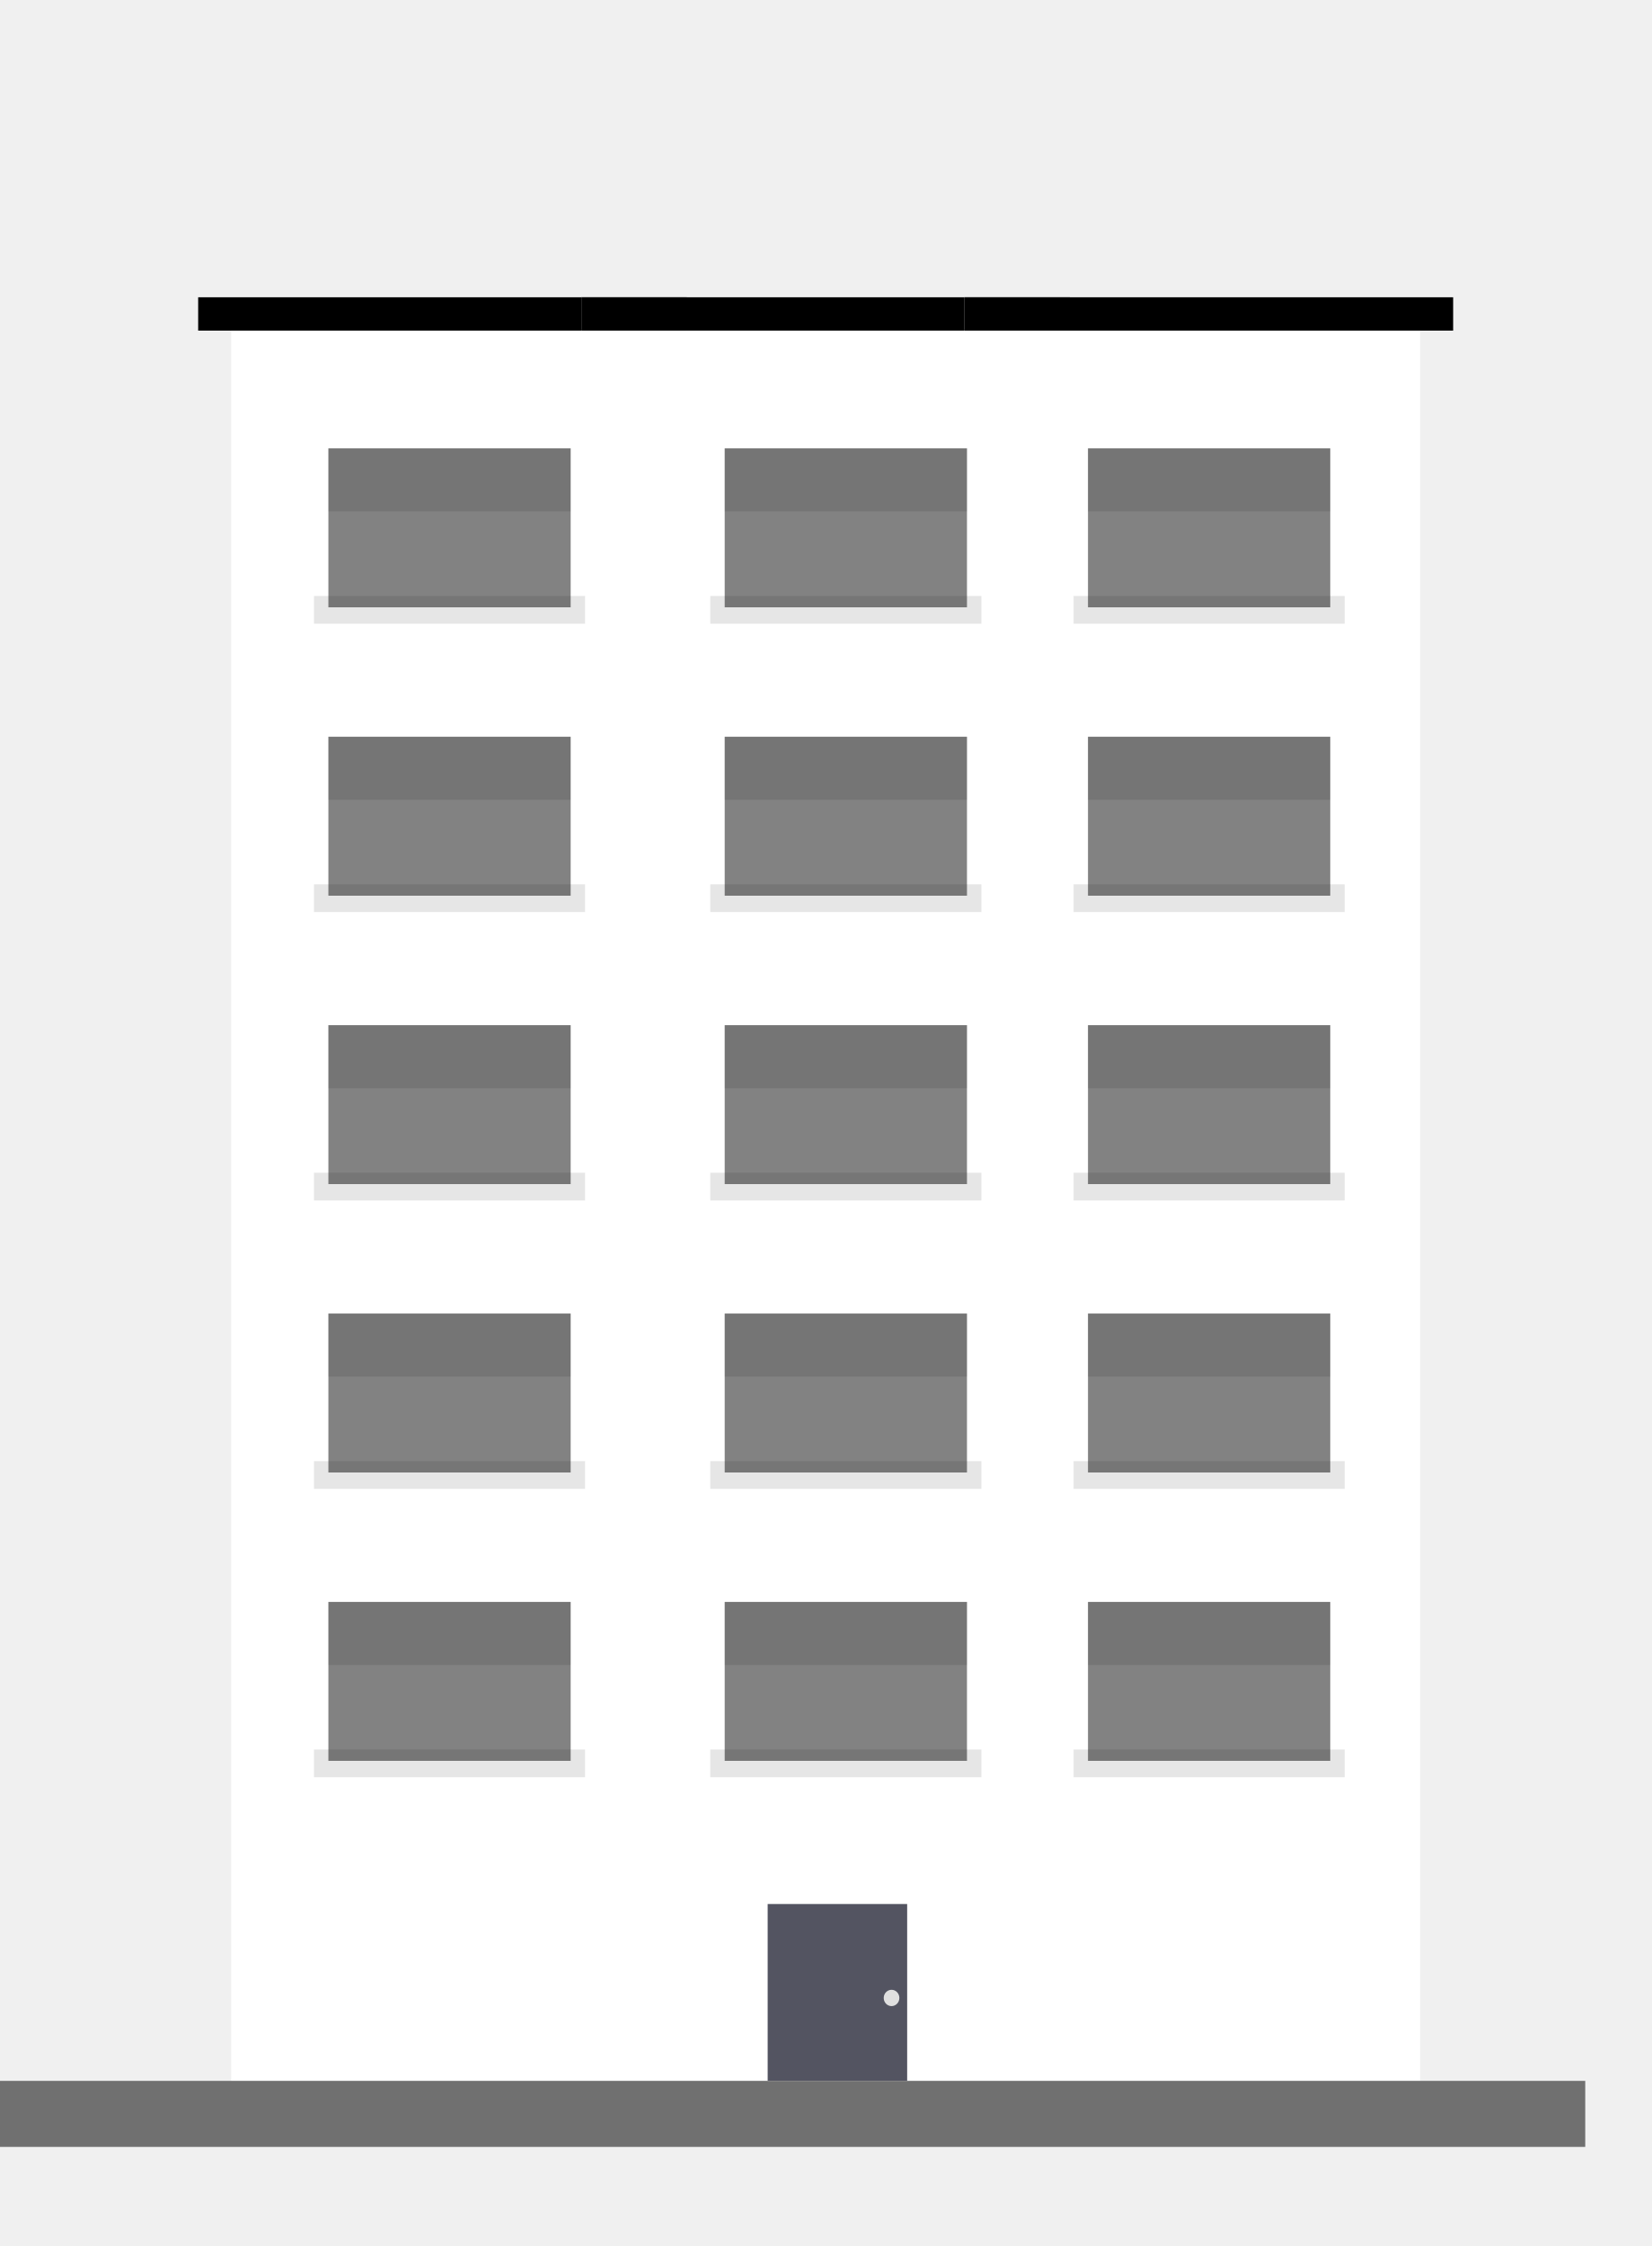
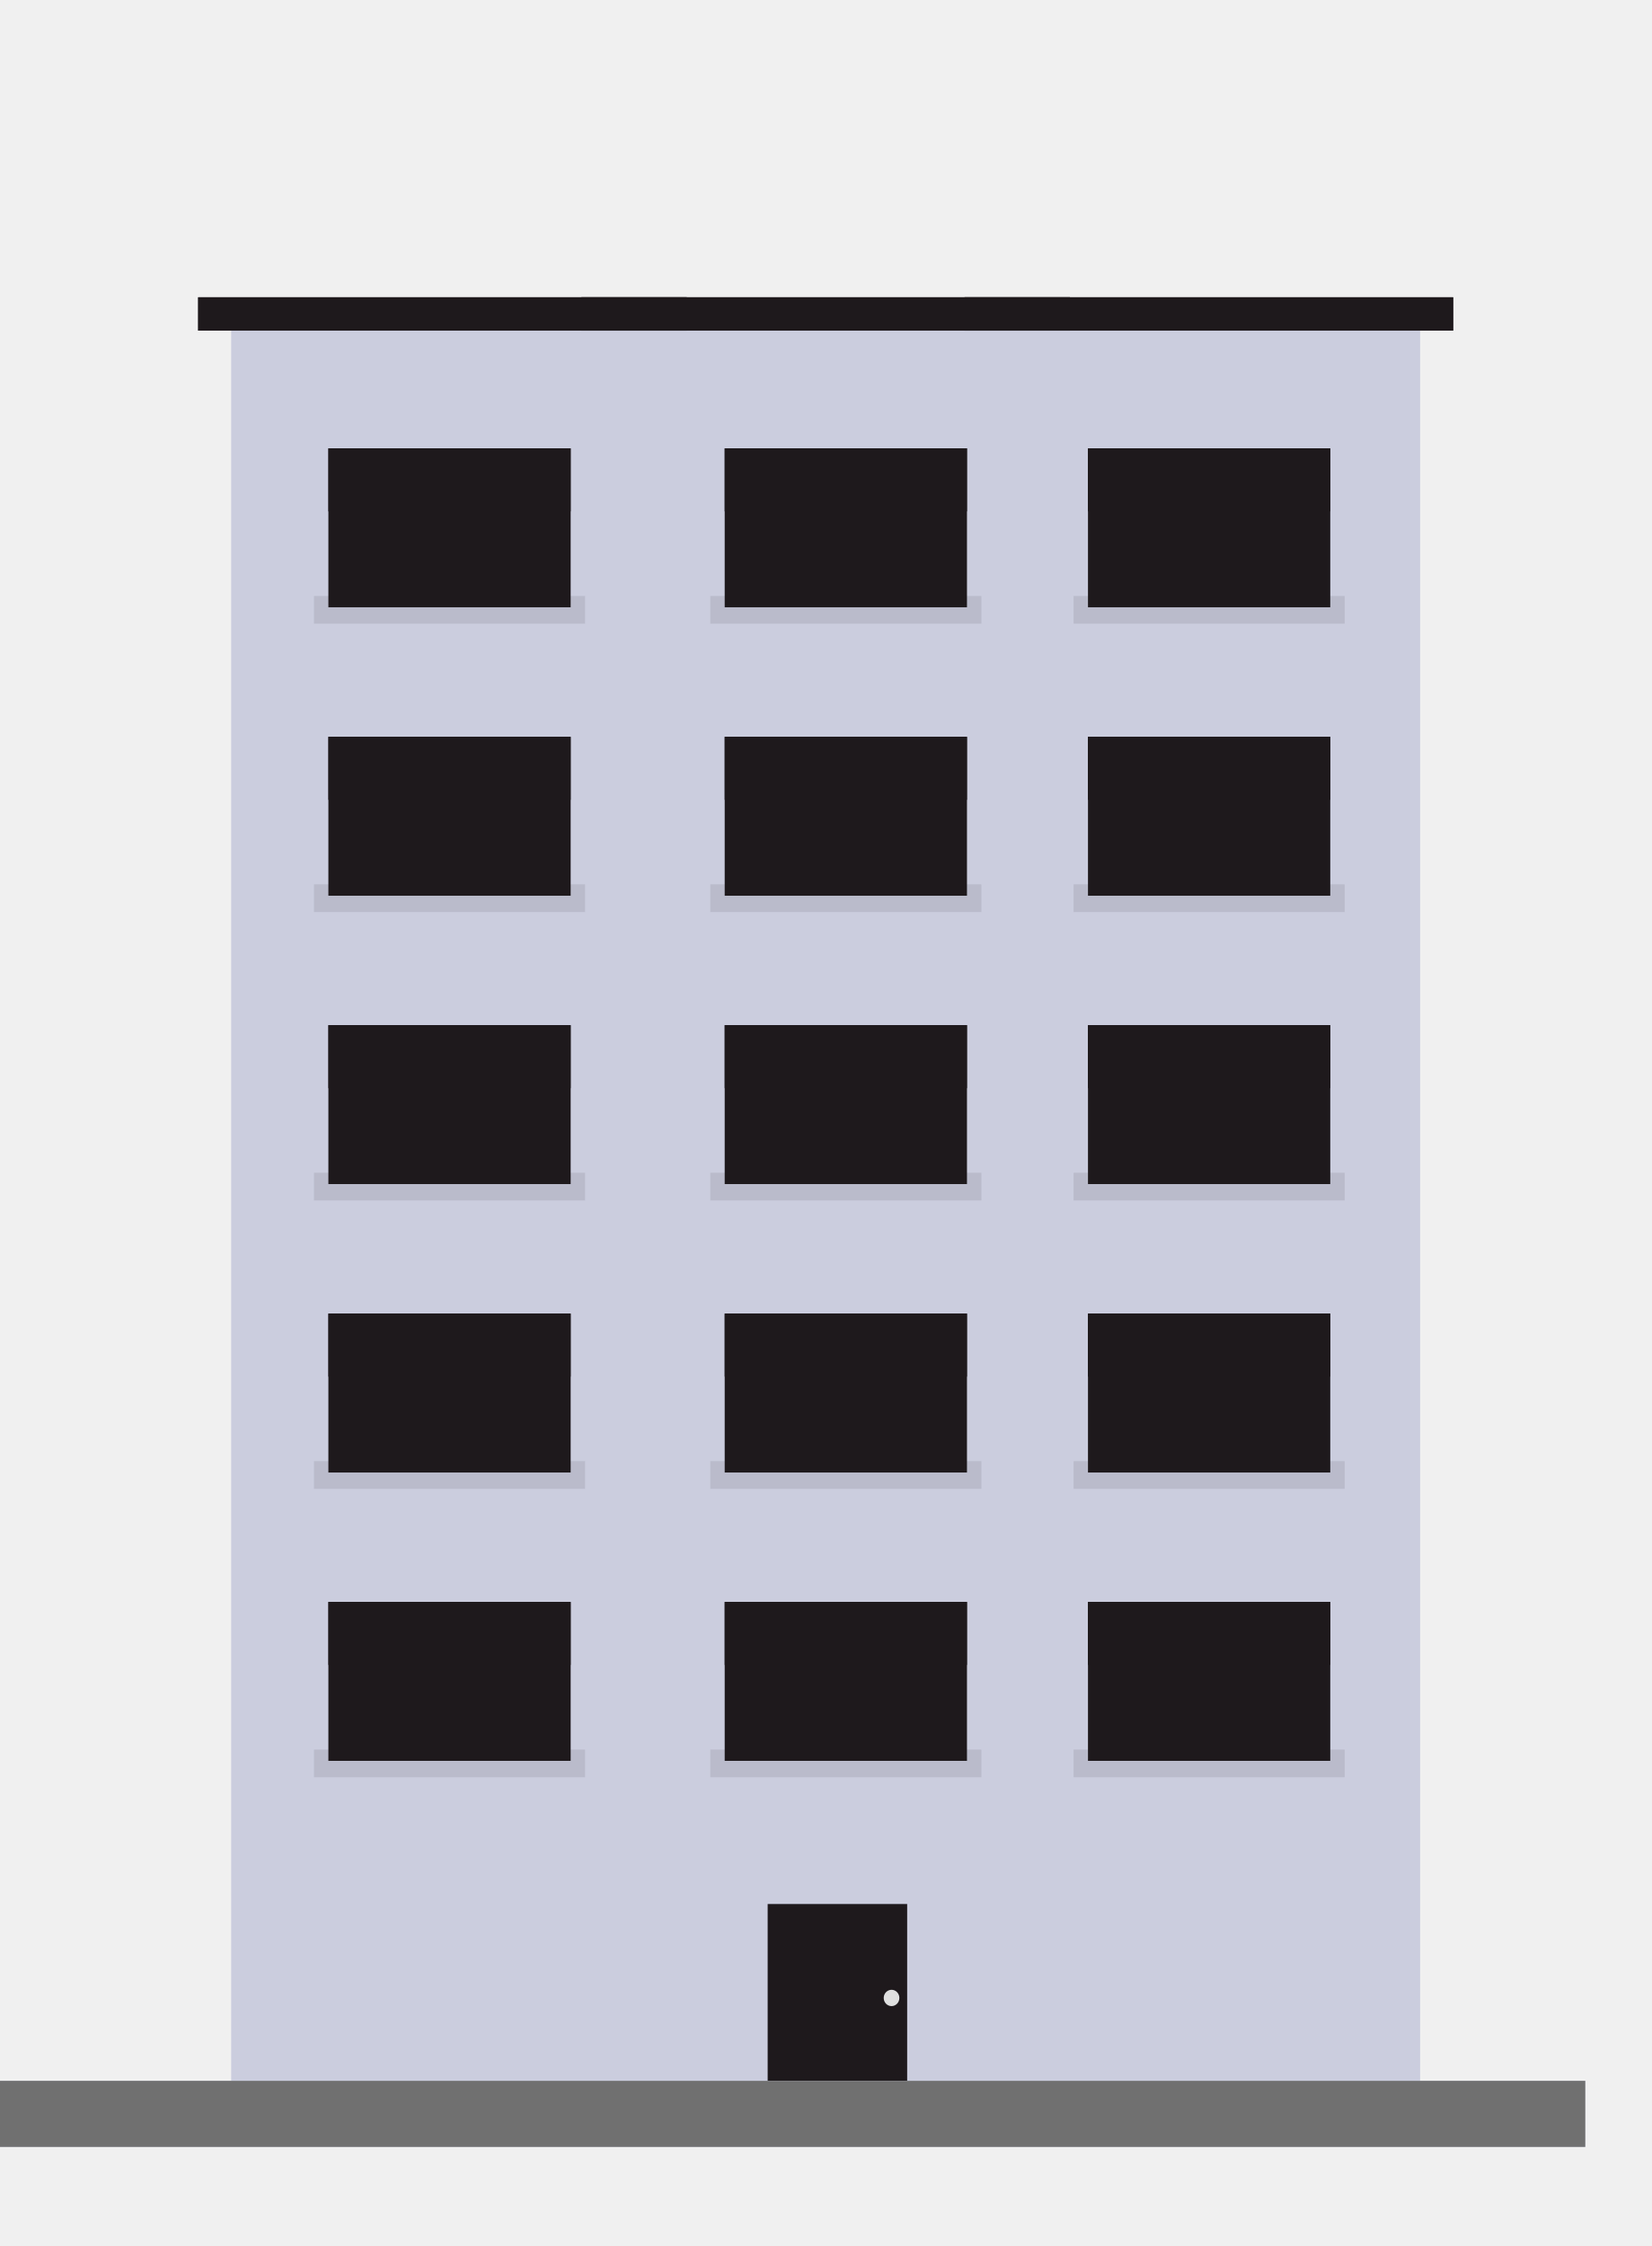
<svg xmlns="http://www.w3.org/2000/svg" width="50" height="68" viewBox="0 0 50 68">
  <defs>
    <clipPath id="clip-building-7">
      <rect width="50" height="68" />
    </clipPath>
  </defs>
  <g id="building-7" clip-path="url(#clip-building-7)">
-     <g id="Group_845" data-name="Group 845" transform="translate(6 8)">
-       <rect id="Rectangle_501" data-name="Rectangle 501" width="36" height="53.35" transform="translate(1 2)" fill="#fff" />
-       <g id="Group_828" data-name="Group 828" transform="translate(-13 -7)">
-         <g id="Group_781" data-name="Group 781" transform="translate(13 8)">
-           <g id="Group_734" data-name="Group 734">
-             <g id="Rectangle_488" data-name="Rectangle 488" fill="#fff" stroke="#000" stroke-width="1">
-               <rect width="14.794" height="1.01" stroke="none" />
-               <rect x="0.5" y="0.5" width="13.794" height="0.01" fill="none" />
-             </g>
-           </g>
-           <g id="Group_735" data-name="Group 735" transform="translate(11.603)">
-             <g id="Rectangle_488-2" data-name="Rectangle 488" transform="translate(0)" fill="#fff" stroke="#000" stroke-width="1">
-               <rect width="14.794" height="1.01" stroke="none" />
-               <rect x="0.5" y="0.5" width="13.794" height="0.01" fill="none" />
-             </g>
-           </g>
-           <g id="Group_738" data-name="Group 738" transform="translate(23.206)">
-             <g id="Rectangle_488-3" data-name="Rectangle 488" fill="#fff" stroke="#000" stroke-width="1">
-               <rect width="14.794" height="1.01" stroke="none" />
-               <rect x="0.5" y="0.5" width="13.794" height="0.01" fill="none" />
-             </g>
-           </g>
-         </g>
-       </g>
-       <g id="Group_829" data-name="Group 829" transform="translate(17.244 49.646)">
-         <g id="Group_732" data-name="Group 732" transform="translate(0 0)">
-           <g id="Group_737" data-name="Group 737">
-             <rect id="Rectangle_331" data-name="Rectangle 331" width="4.224" height="5.689" fill="#535461" />
-             <ellipse id="Ellipse_257" data-name="Ellipse 257" cx="0.237" cy="0.247" rx="0.237" ry="0.247" transform="translate(3.514 2.597)" fill="#e0e0e0" />
-           </g>
-         </g>
-       </g>
-       <g id="Group_830" data-name="Group 830" transform="translate(3.507 5.575)">
-         <rect id="Rectangle_332" data-name="Rectangle 332" width="8.208" height="0.84" transform="translate(0 4.468)" opacity="0.1" />
-         <rect id="Rectangle_333" data-name="Rectangle 333" width="7.336" height="4.812" transform="translate(0.436 0)" fill="#060606" opacity="0.5" />
-         <g id="Group_536" data-name="Group 536" transform="translate(0.436 0)" opacity="0.1">
-           <rect id="Rectangle_335" data-name="Rectangle 335" width="7.336" height="1.909" />
-         </g>
-       </g>
-       <g id="Group_835" data-name="Group 835" transform="translate(15.507 5.575)">
-         <rect id="Rectangle_332-2" data-name="Rectangle 332" width="8.208" height="0.84" transform="translate(0 4.468)" opacity="0.1" />
-         <rect id="Rectangle_333-2" data-name="Rectangle 333" width="7.336" height="4.812" transform="translate(0.436 0)" fill="#060606" opacity="0.5" />
-         <g id="Group_536-2" data-name="Group 536" transform="translate(0.436 0)" opacity="0.1">
-           <rect id="Rectangle_335-2" data-name="Rectangle 335" width="7.336" height="1.909" />
-         </g>
-       </g>
-       <g id="Group_844" data-name="Group 844" transform="translate(26.507 5.575)">
-         <rect id="Rectangle_332-3" data-name="Rectangle 332" width="8.208" height="0.84" transform="translate(0 4.468)" opacity="0.1" />
-         <rect id="Rectangle_333-3" data-name="Rectangle 333" width="7.336" height="4.812" transform="translate(0.436 0)" fill="#060606" opacity="0.5" />
-         <g id="Group_536-3" data-name="Group 536" transform="translate(0.436 0)" opacity="0.1">
-           <rect id="Rectangle_335-3" data-name="Rectangle 335" width="7.336" height="1.909" />
-         </g>
-       </g>
-       <g id="Group_831" data-name="Group 831" transform="translate(3.507 14.306)">
-         <rect id="Rectangle_332-4" data-name="Rectangle 332" width="8.208" height="0.84" transform="translate(0 4.468)" opacity="0.1" />
-         <rect id="Rectangle_333-4" data-name="Rectangle 333" width="7.336" height="4.812" transform="translate(0.436 0)" fill="#060606" opacity="0.5" />
-         <g id="Group_536-4" data-name="Group 536" transform="translate(0.436 0)" opacity="0.1">
-           <rect id="Rectangle_335-4" data-name="Rectangle 335" width="7.336" height="1.909" />
-         </g>
-       </g>
-       <g id="Group_836" data-name="Group 836" transform="translate(15.507 14.306)">
-         <rect id="Rectangle_332-5" data-name="Rectangle 332" width="8.208" height="0.84" transform="translate(0 4.468)" opacity="0.1" />
-         <rect id="Rectangle_333-5" data-name="Rectangle 333" width="7.336" height="4.812" transform="translate(0.436 0)" fill="#060606" opacity="0.5" />
-         <g id="Group_536-5" data-name="Group 536" transform="translate(0.436 0)" opacity="0.1">
-           <rect id="Rectangle_335-5" data-name="Rectangle 335" width="7.336" height="1.909" />
-         </g>
-       </g>
-       <g id="Group_842" data-name="Group 842" transform="translate(26.507 14.306)">
-         <rect id="Rectangle_332-6" data-name="Rectangle 332" width="8.208" height="0.84" transform="translate(0 4.468)" opacity="0.1" />
-         <rect id="Rectangle_333-6" data-name="Rectangle 333" width="7.336" height="4.812" transform="translate(0.436 0)" fill="#060606" opacity="0.5" />
-         <g id="Group_536-6" data-name="Group 536" transform="translate(0.436 0)" opacity="0.1">
-           <rect id="Rectangle_335-6" data-name="Rectangle 335" width="7.336" height="1.909" />
-         </g>
-       </g>
-       <g id="Group_832" data-name="Group 832" transform="translate(3.507 23.038)">
-         <rect id="Rectangle_332-7" data-name="Rectangle 332" width="8.208" height="0.84" transform="translate(0 4.468)" opacity="0.1" />
-         <rect id="Rectangle_333-7" data-name="Rectangle 333" width="7.336" height="4.812" transform="translate(0.436 0)" fill="#060606" opacity="0.5" />
-         <g id="Group_536-7" data-name="Group 536" transform="translate(0.436 0)" opacity="0.1">
-           <rect id="Rectangle_335-7" data-name="Rectangle 335" width="7.336" height="1.909" />
-         </g>
-       </g>
-       <g id="Group_837" data-name="Group 837" transform="translate(15.507 23.038)">
-         <rect id="Rectangle_332-8" data-name="Rectangle 332" width="8.208" height="0.84" transform="translate(0 4.468)" opacity="0.1" />
-         <rect id="Rectangle_333-8" data-name="Rectangle 333" width="7.336" height="4.812" transform="translate(0.436 0)" fill="#060606" opacity="0.5" />
-         <g id="Group_536-8" data-name="Group 536" transform="translate(0.436 0)" opacity="0.1">
-           <rect id="Rectangle_335-8" data-name="Rectangle 335" width="7.336" height="1.909" />
-         </g>
-       </g>
-       <g id="Group_843" data-name="Group 843" transform="translate(26.507 23.038)">
-         <rect id="Rectangle_332-9" data-name="Rectangle 332" width="8.208" height="0.84" transform="translate(0 4.468)" opacity="0.1" />
-         <rect id="Rectangle_333-9" data-name="Rectangle 333" width="7.336" height="4.812" transform="translate(0.436 0)" fill="#060606" opacity="0.5" />
-         <g id="Group_536-9" data-name="Group 536" transform="translate(0.436 0)" opacity="0.1">
-           <rect id="Rectangle_335-9" data-name="Rectangle 335" width="7.336" height="1.909" />
-         </g>
-       </g>
-       <g id="Group_833" data-name="Group 833" transform="translate(3.507 31.769)">
-         <rect id="Rectangle_332-10" data-name="Rectangle 332" width="8.208" height="0.84" transform="translate(0 4.468)" opacity="0.1" />
-         <rect id="Rectangle_333-10" data-name="Rectangle 333" width="7.336" height="4.812" transform="translate(0.436 0)" fill="#060606" opacity="0.5" />
-         <g id="Group_536-10" data-name="Group 536" transform="translate(0.436 0)" opacity="0.1">
-           <rect id="Rectangle_335-10" data-name="Rectangle 335" width="7.336" height="1.909" />
-         </g>
-       </g>
-       <g id="Group_838" data-name="Group 838" transform="translate(15.507 31.769)">
-         <rect id="Rectangle_332-11" data-name="Rectangle 332" width="8.208" height="0.84" transform="translate(0 4.468)" opacity="0.1" />
-         <rect id="Rectangle_333-11" data-name="Rectangle 333" width="7.336" height="4.812" transform="translate(0.436 0)" fill="#060606" opacity="0.5" />
-         <g id="Group_536-11" data-name="Group 536" transform="translate(0.436 0)" opacity="0.1">
-           <rect id="Rectangle_335-11" data-name="Rectangle 335" width="7.336" height="1.909" />
-         </g>
-       </g>
-       <g id="Group_841" data-name="Group 841" transform="translate(26.507 31.769)">
-         <rect id="Rectangle_332-12" data-name="Rectangle 332" width="8.208" height="0.84" transform="translate(0 4.468)" opacity="0.1" />
-         <rect id="Rectangle_333-12" data-name="Rectangle 333" width="7.336" height="4.812" transform="translate(0.436 0)" fill="#060606" opacity="0.5" />
-         <g id="Group_536-12" data-name="Group 536" transform="translate(0.436 0)" opacity="0.1">
-           <rect id="Rectangle_335-12" data-name="Rectangle 335" width="7.336" height="1.909" />
-         </g>
-       </g>
-       <g id="Group_834" data-name="Group 834" transform="translate(3.507 40.5)">
-         <rect id="Rectangle_332-13" data-name="Rectangle 332" width="8.208" height="0.84" transform="translate(0 4.468)" opacity="0.1" />
-         <rect id="Rectangle_333-13" data-name="Rectangle 333" width="7.336" height="4.812" transform="translate(0.436 0)" fill="#060606" opacity="0.5" />
-         <g id="Group_536-13" data-name="Group 536" transform="translate(0.436 0)" opacity="0.1">
-           <rect id="Rectangle_335-13" data-name="Rectangle 335" width="7.336" height="1.909" />
-         </g>
-       </g>
-       <g id="Group_839" data-name="Group 839" transform="translate(15.507 40.5)">
-         <rect id="Rectangle_332-14" data-name="Rectangle 332" width="8.208" height="0.84" transform="translate(0 4.468)" opacity="0.1" />
-         <rect id="Rectangle_333-14" data-name="Rectangle 333" width="7.336" height="4.812" transform="translate(0.436 0)" fill="#060606" opacity="0.5" />
-         <g id="Group_536-14" data-name="Group 536" transform="translate(0.436 0)" opacity="0.1">
-           <rect id="Rectangle_335-14" data-name="Rectangle 335" width="7.336" height="1.909" />
-         </g>
-       </g>
-       <g id="Group_840" data-name="Group 840" transform="translate(26.507 40.5)">
-         <rect id="Rectangle_332-15" data-name="Rectangle 332" width="8.208" height="0.84" transform="translate(0 4.468)" opacity="0.1" />
-         <rect id="Rectangle_333-15" data-name="Rectangle 333" width="7.336" height="4.812" transform="translate(0.436 0)" fill="#060606" opacity="0.5" />
-         <g id="Group_536-15" data-name="Group 536" transform="translate(0.436 0)" opacity="0.1">
-           <rect id="Rectangle_335-15" data-name="Rectangle 335" width="7.336" height="1.909" />
-         </g>
-       </g>
+     <path id="Path_92" data-name="Path 92" d="M0,0H36V53.35H0Z" transform="translate(7 10)" fill="#cbcdde" />
+     <g id="Rectangle_488" data-name="Rectangle 488" transform="translate(6 9)" fill="#1e191c" stroke="#1e191c" stroke-width="1">
+       <rect width="14.794" height="1.01" stroke="none" />
+       <rect x="0.5" y="0.5" width="13.794" height="0.01" fill="none" />
    </g>
-     <g id="Rectangle_507" data-name="Rectangle 507" transform="translate(0 63)" fill="#fff" stroke="#707070" stroke-width="1">
+     <g id="Rectangle_488-2" data-name="Rectangle 488" transform="translate(17.603 9)" fill="#1e191c" stroke="#1e191c" stroke-width="1">
+       <rect width="14.794" height="1.01" stroke="none" />
+       <rect x="0.5" y="0.5" width="13.794" height="0.01" fill="none" />
+     </g>
+     <g id="Rectangle_488-3" data-name="Rectangle 488" transform="translate(29.206 9)" fill="#1e191c" stroke="#1e191c" stroke-width="1">
+       <rect width="14.794" height="1.01" stroke="none" />
+       <rect x="0.5" y="0.5" width="13.794" height="0.01" fill="none" />
+     </g>
+     <rect id="Rectangle_331" data-name="Rectangle 331" width="4.224" height="5.689" transform="translate(23.244 57.646)" fill="#1e191c" />
+     <ellipse id="Ellipse_257" data-name="Ellipse 257" cx="0.237" cy="0.247" rx="0.237" ry="0.247" transform="translate(26.758 60.243)" fill="#e0e0e0" />
+     <rect id="Rectangle_332" data-name="Rectangle 332" width="8.208" height="0.84" transform="translate(9.507 18.043)" fill="#1e191c" opacity="0.1" />
+     <rect id="Rectangle_333" data-name="Rectangle 333" width="7.336" height="4.812" transform="translate(9.943 13.574)" fill="#1e191c" />
+     <rect id="Rectangle_335" data-name="Rectangle 335" width="7.336" height="1.909" transform="translate(9.943 13.574)" fill="#1e191c" />
+     <rect id="Rectangle_332-2" data-name="Rectangle 332" width="8.208" height="0.84" transform="translate(21.507 18.043)" fill="#1e191c" opacity="0.1" />
+     <rect id="Rectangle_333-2" data-name="Rectangle 333" width="7.336" height="4.812" transform="translate(21.943 13.574)" fill="#1e191c" />
+     <rect id="Rectangle_335-2" data-name="Rectangle 335" width="7.336" height="1.909" transform="translate(21.943 13.574)" fill="#1e191c" />
+     <rect id="Rectangle_332-3" data-name="Rectangle 332" width="8.208" height="0.84" transform="translate(32.507 18.043)" fill="#1e191c" opacity="0.1" />
+     <rect id="Rectangle_333-3" data-name="Rectangle 333" width="7.336" height="4.812" transform="translate(32.943 13.574)" fill="#1e191c" />
+     <rect id="Rectangle_335-3" data-name="Rectangle 335" width="7.336" height="1.909" transform="translate(32.943 13.574)" fill="#1e191c" />
+     <rect id="Rectangle_332-4" data-name="Rectangle 332" width="8.208" height="0.84" transform="translate(9.507 26.774)" fill="#1e191c" opacity="0.1" />
+     <rect id="Rectangle_333-4" data-name="Rectangle 333" width="7.336" height="4.812" transform="translate(9.943 22.307)" fill="#1e191c" />
+     <rect id="Rectangle_335-4" data-name="Rectangle 335" width="7.336" height="1.909" transform="translate(9.943 22.307)" fill="#1e191c" />
+     <rect id="Rectangle_332-5" data-name="Rectangle 332" width="8.208" height="0.84" transform="translate(21.507 26.774)" fill="#1e191c" opacity="0.1" />
+     <rect id="Rectangle_333-5" data-name="Rectangle 333" width="7.336" height="4.812" transform="translate(21.943 22.307)" fill="#1e191c" />
+     <rect id="Rectangle_335-5" data-name="Rectangle 335" width="7.336" height="1.909" transform="translate(21.943 22.307)" fill="#1e191c" />
+     <rect id="Rectangle_332-6" data-name="Rectangle 332" width="8.208" height="0.84" transform="translate(32.507 26.774)" fill="#1e191c" opacity="0.1" />
+     <rect id="Rectangle_333-6" data-name="Rectangle 333" width="7.336" height="4.812" transform="translate(32.943 22.307)" fill="#1e191c" />
+     <rect id="Rectangle_335-6" data-name="Rectangle 335" width="7.336" height="1.909" transform="translate(32.943 22.307)" fill="#1e191c" />
+     <rect id="Rectangle_332-7" data-name="Rectangle 332" width="8.208" height="0.84" transform="translate(9.507 35.506)" fill="#1e191c" opacity="0.1" />
+     <rect id="Rectangle_333-7" data-name="Rectangle 333" width="7.336" height="4.812" transform="translate(9.943 31.037)" fill="#1e191c" />
+     <rect id="Rectangle_335-7" data-name="Rectangle 335" width="7.336" height="1.909" transform="translate(9.943 31.037)" fill="#1e191c" />
+     <rect id="Rectangle_332-8" data-name="Rectangle 332" width="8.208" height="0.84" transform="translate(21.507 35.506)" fill="#1e191c" opacity="0.1" />
+     <rect id="Rectangle_333-8" data-name="Rectangle 333" width="7.336" height="4.812" transform="translate(21.943 31.037)" fill="#1e191c" />
+     <rect id="Rectangle_335-8" data-name="Rectangle 335" width="7.336" height="1.909" transform="translate(21.943 31.037)" fill="#1e191c" />
+     <rect id="Rectangle_332-9" data-name="Rectangle 332" width="8.208" height="0.84" transform="translate(32.507 35.506)" fill="#1e191c" opacity="0.1" />
+     <rect id="Rectangle_333-9" data-name="Rectangle 333" width="7.336" height="4.812" transform="translate(32.943 31.037)" fill="#1e191c" />
+     <rect id="Rectangle_335-9" data-name="Rectangle 335" width="7.336" height="1.909" transform="translate(32.943 31.037)" fill="#1e191c" />
+     <rect id="Rectangle_332-10" data-name="Rectangle 332" width="8.208" height="0.84" transform="translate(9.507 44.237)" fill="#1e191c" opacity="0.1" />
+     <rect id="Rectangle_333-10" data-name="Rectangle 333" width="7.336" height="4.812" transform="translate(9.943 39.77)" fill="#1e191c" />
+     <rect id="Rectangle_335-10" data-name="Rectangle 335" width="7.336" height="1.909" transform="translate(9.943 39.77)" fill="#1e191c" />
+     <rect id="Rectangle_332-11" data-name="Rectangle 332" width="8.208" height="0.84" transform="translate(21.507 44.237)" fill="#1e191c" opacity="0.1" />
+     <rect id="Rectangle_333-11" data-name="Rectangle 333" width="7.336" height="4.812" transform="translate(21.943 39.77)" fill="#1e191c" />
+     <rect id="Rectangle_335-11" data-name="Rectangle 335" width="7.336" height="1.909" transform="translate(21.943 39.77)" fill="#1e191c" />
+     <rect id="Rectangle_332-12" data-name="Rectangle 332" width="8.208" height="0.84" transform="translate(32.507 44.237)" fill="#1e191c" opacity="0.1" />
+     <rect id="Rectangle_333-12" data-name="Rectangle 333" width="7.336" height="4.812" transform="translate(32.943 39.77)" fill="#1e191c" />
+     <rect id="Rectangle_335-12" data-name="Rectangle 335" width="7.336" height="1.909" transform="translate(32.943 39.77)" fill="#1e191c" />
+     <rect id="Rectangle_332-13" data-name="Rectangle 332" width="8.208" height="0.84" transform="translate(9.507 52.969)" fill="#1e191c" opacity="0.1" />
+     <rect id="Rectangle_333-13" data-name="Rectangle 333" width="7.336" height="4.812" transform="translate(9.943 48.5)" fill="#1e191c" />
+     <rect id="Rectangle_335-13" data-name="Rectangle 335" width="7.336" height="1.909" transform="translate(9.943 48.5)" fill="#1e191c" />
+     <rect id="Rectangle_332-14" data-name="Rectangle 332" width="8.208" height="0.84" transform="translate(21.507 52.969)" fill="#1e191c" opacity="0.1" />
+     <rect id="Rectangle_333-14" data-name="Rectangle 333" width="7.336" height="4.812" transform="translate(21.943 48.5)" fill="#1e191c" />
+     <rect id="Rectangle_335-14" data-name="Rectangle 335" width="7.336" height="1.909" transform="translate(21.943 48.5)" fill="#1e191c" />
+     <rect id="Rectangle_332-15" data-name="Rectangle 332" width="8.208" height="0.84" transform="translate(32.507 52.969)" fill="#1e191c" opacity="0.1" />
+     <rect id="Rectangle_333-15" data-name="Rectangle 333" width="7.336" height="4.812" transform="translate(32.943 48.5)" fill="#1e191c" />
+     <rect id="Rectangle_335-15" data-name="Rectangle 335" width="7.336" height="1.909" transform="translate(32.943 48.5)" fill="#1e191c" />
+     <g id="Rectangle_507" data-name="Rectangle 507" transform="translate(0 63)" fill="#cbcdde" stroke="#707070" stroke-width="1">
      <rect width="48" height="2" stroke="none" />
      <rect x="0.5" y="0.5" width="47" height="1" fill="none" />
    </g>
  </g>
</svg>
